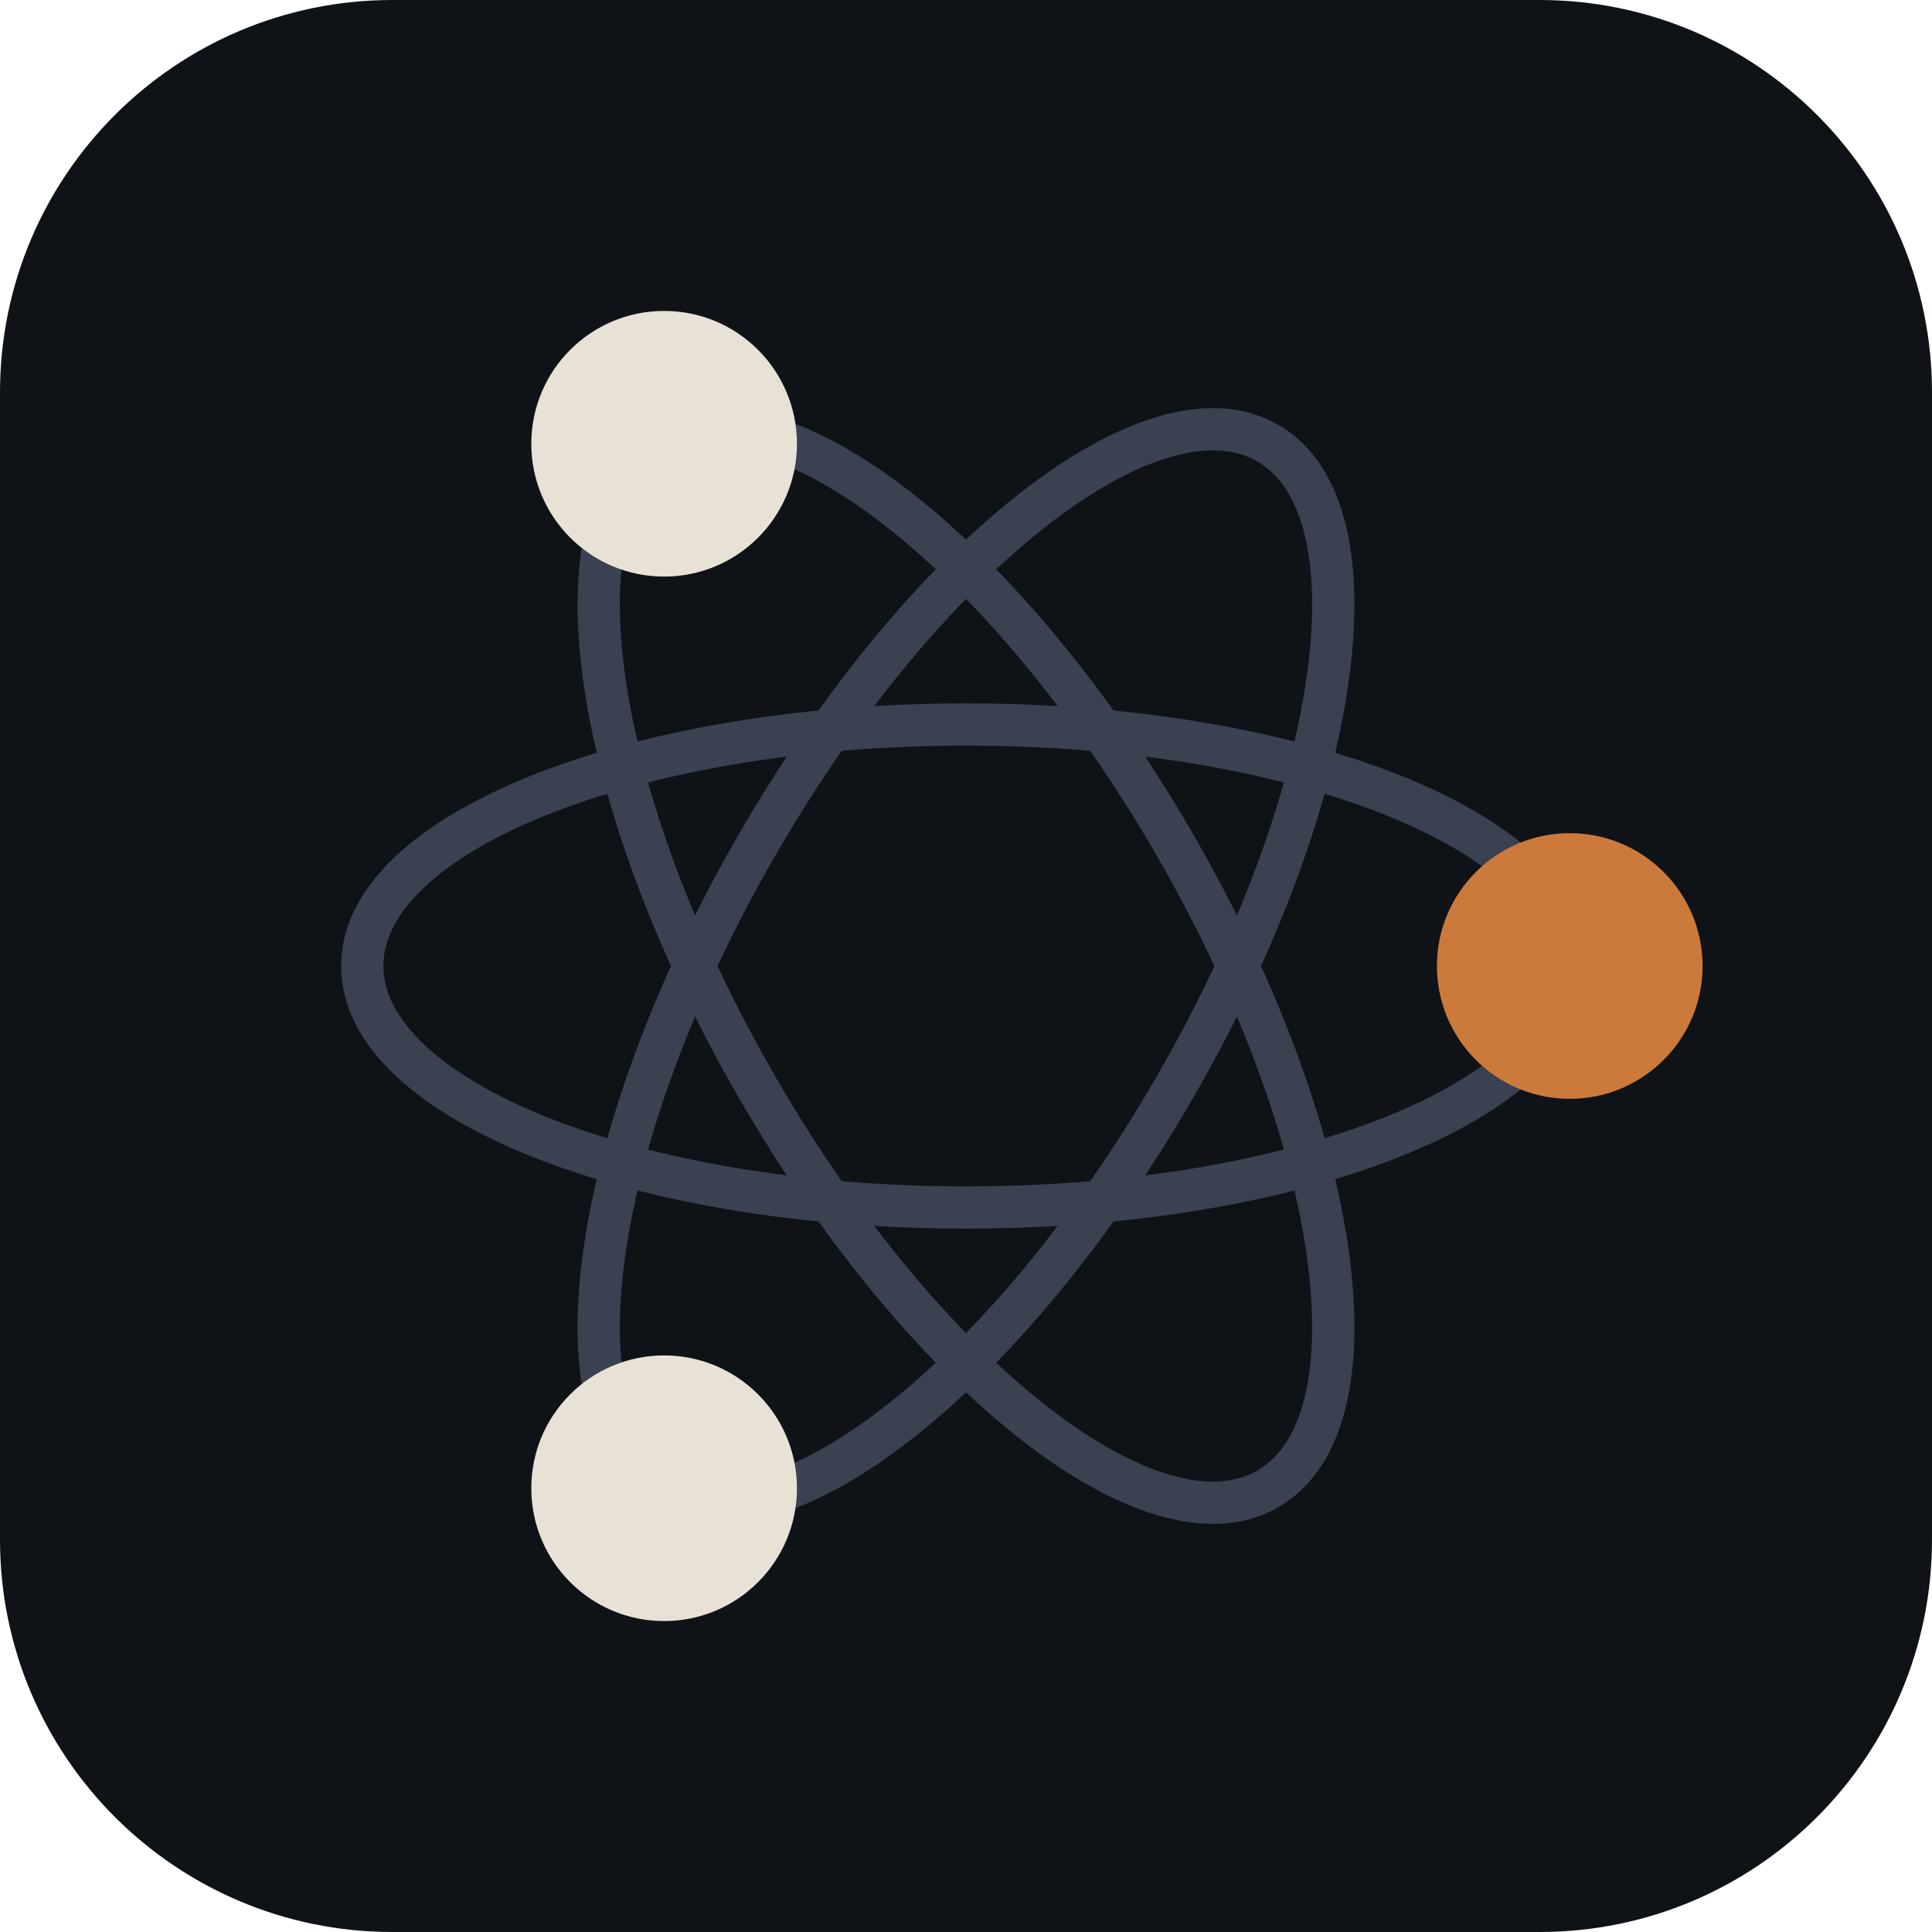
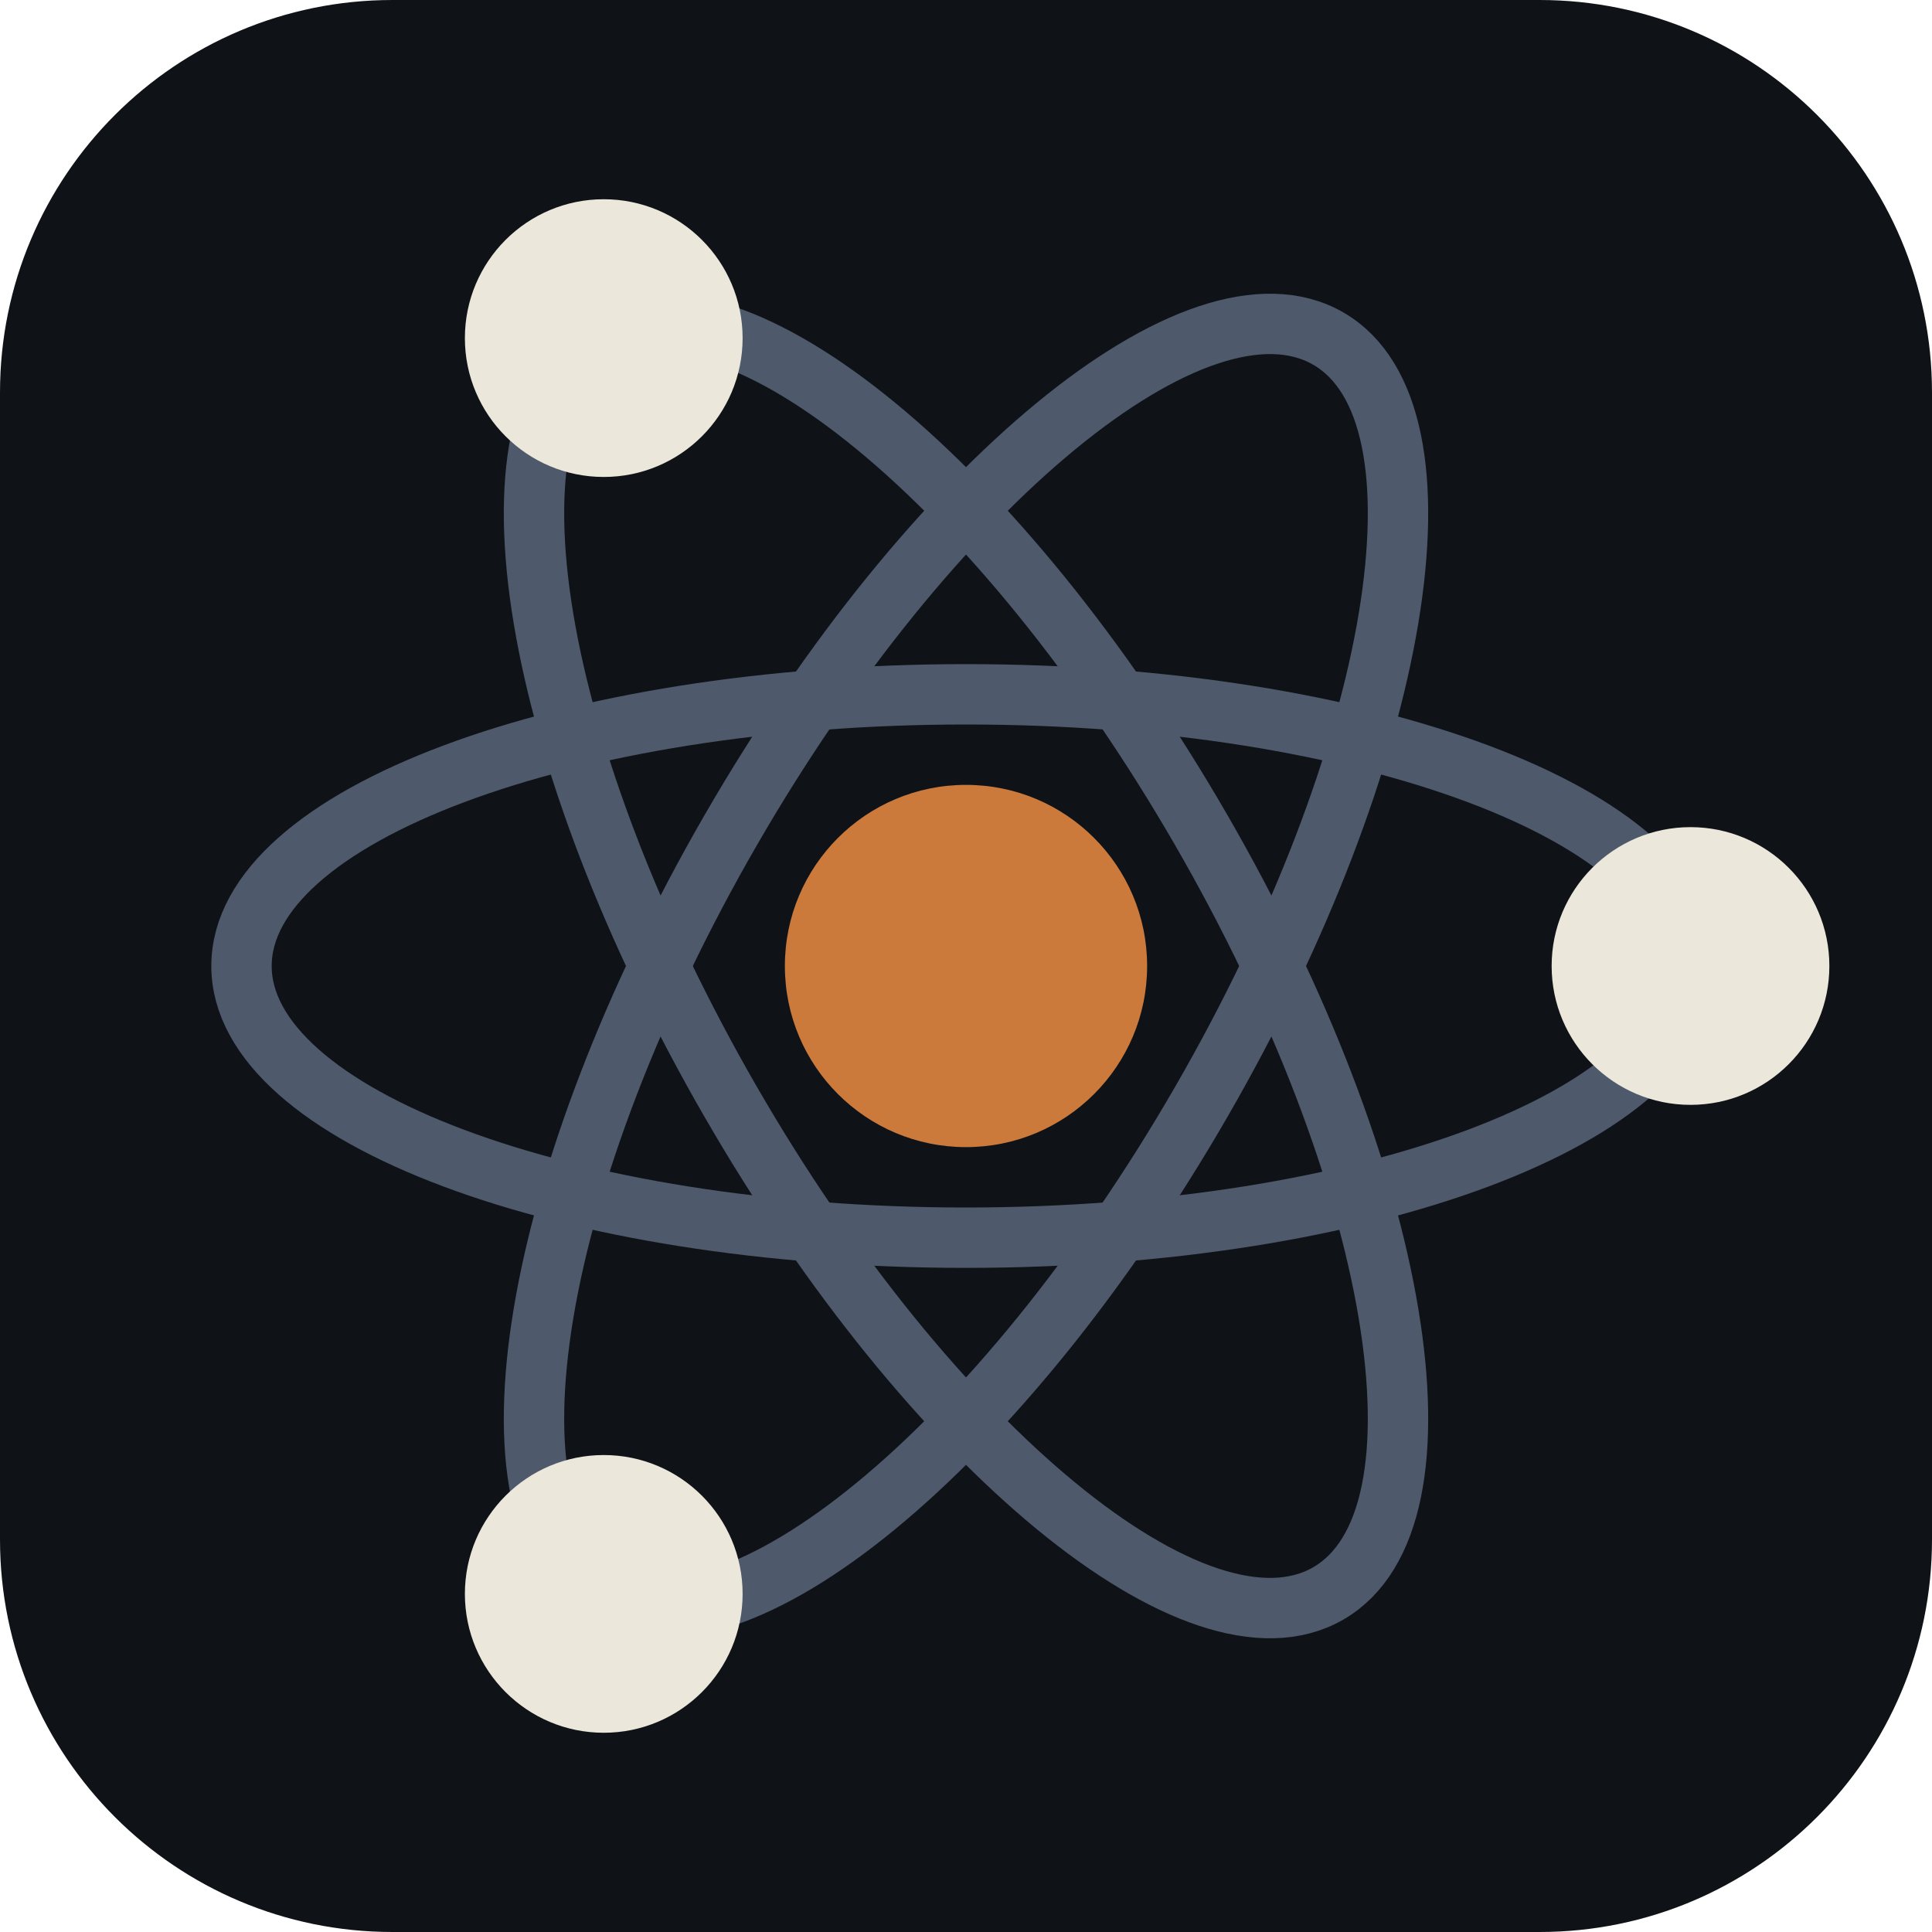
- <svg xmlns="http://www.w3.org/2000/svg" viewBox="0 0 64 64" role="img" aria-label="TilinTheCloud three-body mark">
+ <svg xmlns="http://www.w3.org/2000/svg" viewBox="0 0 64 64" role="img" aria-label="tilinthecloud mark">
  <rect width="64" height="64" rx="13" fill="#0F1318" />
-   <g fill="none" stroke="#3A4150" stroke-width="1.4">
-     <ellipse cx="32" cy="32" rx="20" ry="8" />
-     <ellipse cx="32" cy="32" rx="20" ry="8" transform="rotate(60 32 32)" />
-     <ellipse cx="32" cy="32" rx="20" ry="8" transform="rotate(120 32 32)" />
+   <g fill="none" stroke="#4E596B" stroke-width="2">
+     <ellipse cx="32" cy="32" rx="24" ry="9" />
+     <ellipse cx="32" cy="32" rx="24" ry="9" transform="rotate(60 32 32)" />
+     <ellipse cx="32" cy="32" rx="24" ry="9" transform="rotate(120 32 32)" />
  </g>
-   <circle cx="52" cy="32" r="4.4" fill="#CC7A3B" />
-   <circle cx="22" cy="49.3" r="4.4" fill="#E8E2D6" />
-   <circle cx="22" cy="14.7" r="4.4" fill="#E8E2D6" />
+   <circle cx="56" cy="32" r="4.6" fill="#ECE7DB" />
+   <circle cx="20" cy="52.8" r="4.6" fill="#ECE7DB" />
+   <circle cx="20" cy="11.2" r="4.6" fill="#ECE7DB" />
+   <circle cx="32" cy="32" r="6" fill="#CC7A3B" />
</svg>
